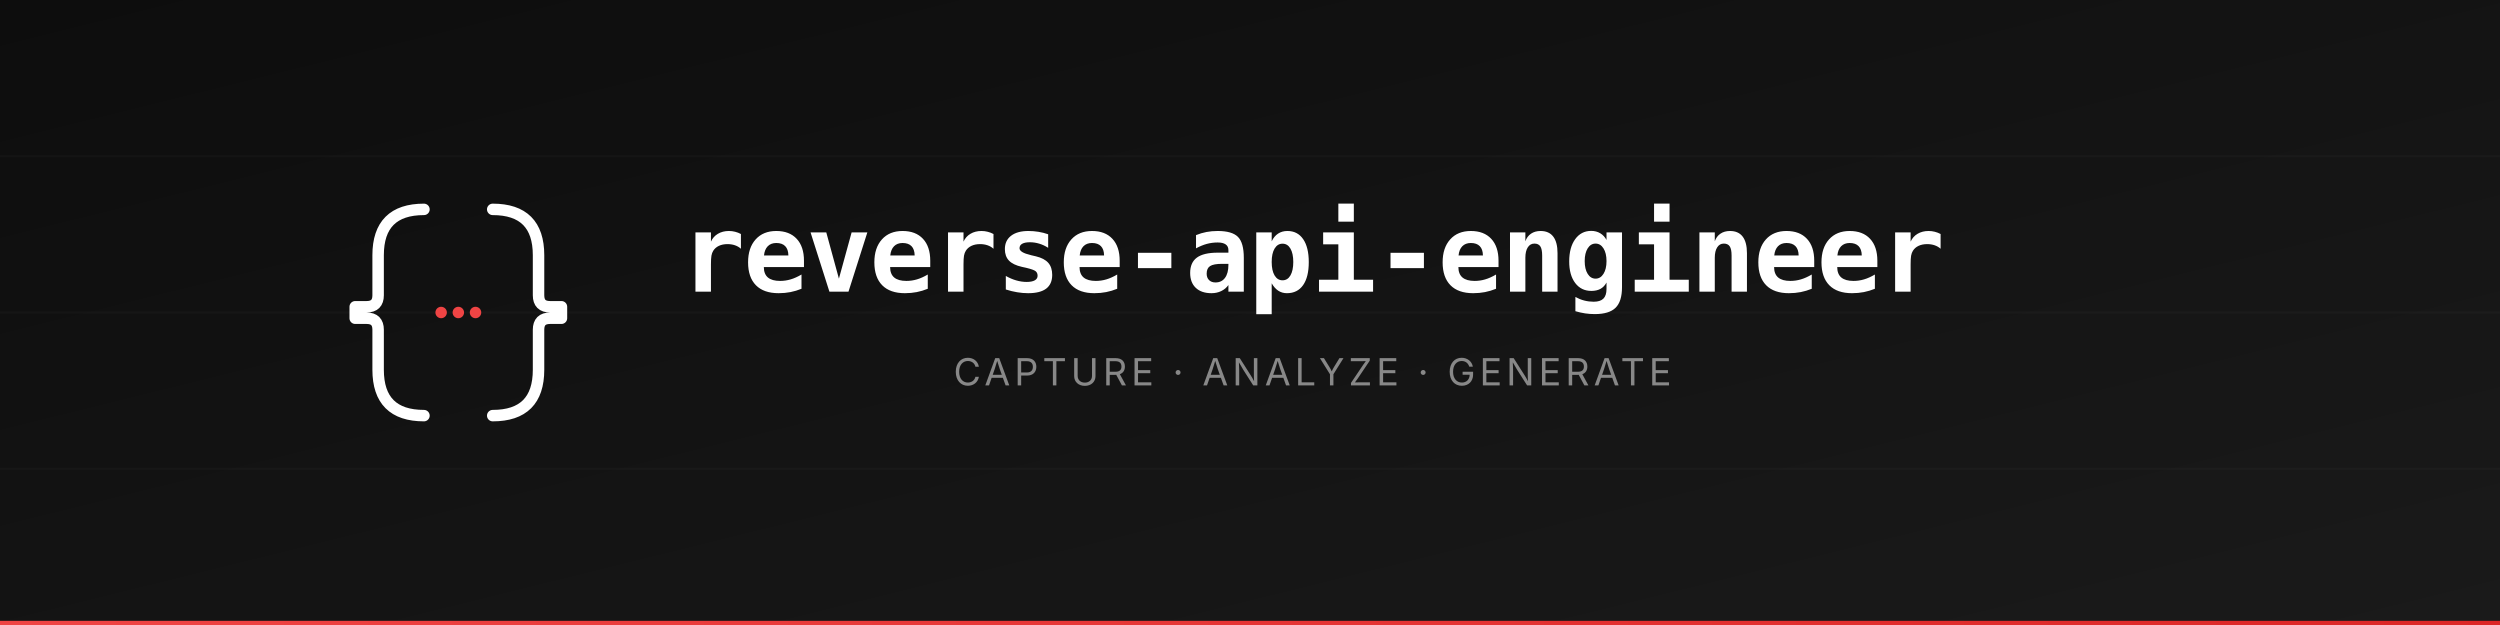
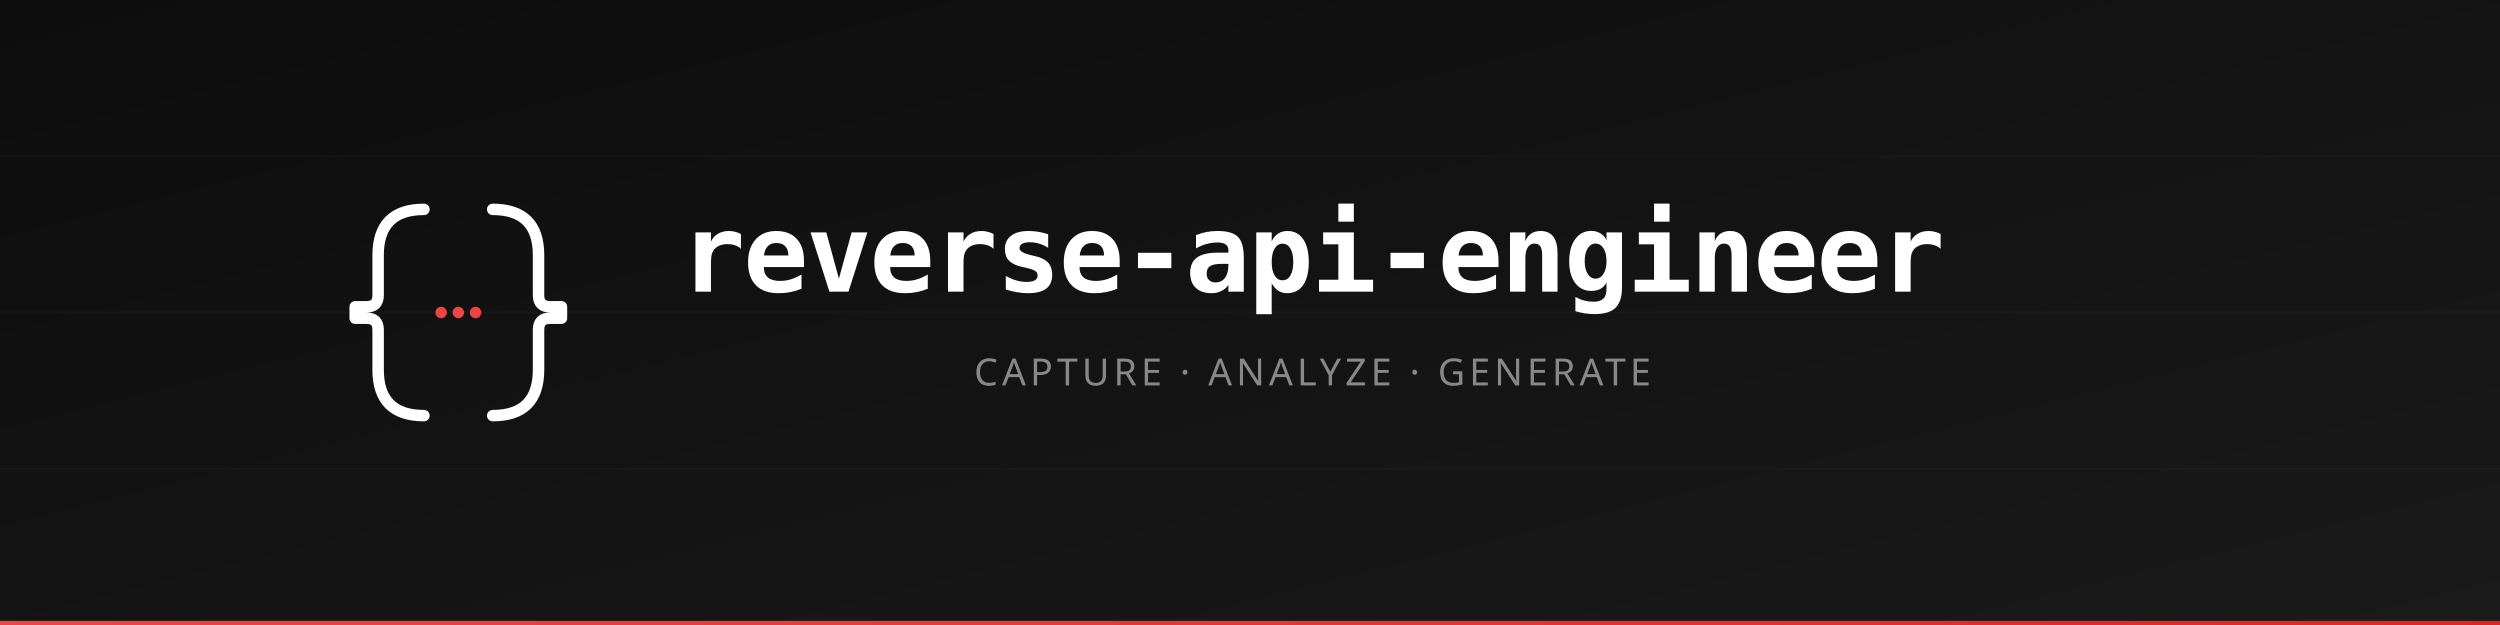
<svg xmlns="http://www.w3.org/2000/svg" width="1200" height="300" viewBox="0 0 1200 300">
  <defs>
    <linearGradient id="bgGrad" x1="0%" y1="0%" x2="100%" y2="100%">
      <stop offset="0%" style="stop-color:#0d0d0d;stop-opacity:1" />
      <stop offset="100%" style="stop-color:#1a1a1a;stop-opacity:1" />
    </linearGradient>
    <linearGradient id="accentGrad" x1="0%" y1="0%" x2="100%" y2="0%">
      <stop offset="0%" style="stop-color:#ef4444;stop-opacity:1" />
      <stop offset="100%" style="stop-color:#dc2626;stop-opacity:1" />
    </linearGradient>
  </defs>
  <rect width="1200" height="300" fill="url(#bgGrad)" />
  <g opacity="0.02">
    <line x1="0" y1="75" x2="1200" y2="75" stroke="#fff" stroke-width="1" />
    <line x1="0" y1="150" x2="1200" y2="150" stroke="#fff" stroke-width="1" />
    <line x1="0" y1="225" x2="1200" y2="225" stroke="#fff" stroke-width="1" />
  </g>
  <g transform="translate(600, 150)">
    <g transform="translate(-380, 0) scale(0.55)">
      <path d="M -30 -90                Q -50 -90 -60 -80                Q -70 -70 -70 -50                L -70 -15                Q -70 -5 -80 -5                L -90 -5                L -90 5                L -80 5                Q -70 5 -70 15                L -70 50                Q -70 70 -60 80                Q -50 90 -30 90" fill="none" stroke="#ffffff" stroke-width="10" stroke-linecap="round" stroke-linejoin="round" />
      <path d="M 30 -90                Q 50 -90 60 -80                Q 70 -70 70 -50                L 70 -15                Q 70 -5 80 -5                L 90 -5                L 90 5                L 80 5                Q 70 5 70 15                L 70 50                Q 70 70 60 80                Q 50 90 30 90" fill="none" stroke="#ffffff" stroke-width="10" stroke-linecap="round" stroke-linejoin="round" />
      <circle cx="-15" cy="0" r="5" fill="#ef4444" />
      <circle cx="0" cy="0" r="5" fill="#ef4444" />
      <circle cx="15" cy="0" r="5" fill="#ef4444" />
    </g>
-     <text x="30" y="-10" font-family="'SF Mono', 'Monaco', 'Consolas', monospace" font-size="52" font-weight="600" fill="#ffffff" text-anchor="middle" letter-spacing="-1">
+     <text x="30" y="-10" font-family="monospace" font-size="52" font-weight="600" fill="#ffffff" text-anchor="middle" letter-spacing="-1">
      reverse-api-engineer
    </text>
-     <text x="30" y="35" font-family="system-ui, -apple-system, 'Segoe UI', sans-serif" font-size="18" fill="#888888" text-anchor="middle" letter-spacing="2">
+     <text x="30" y="35" font-family="sans-serif" font-size="18" fill="#888888" text-anchor="middle" letter-spacing="2">
      CAPTURE · ANALYZE · GENERATE
    </text>
  </g>
  <rect x="0" y="298" width="1200" height="2" fill="url(#accentGrad)" />
</svg>
